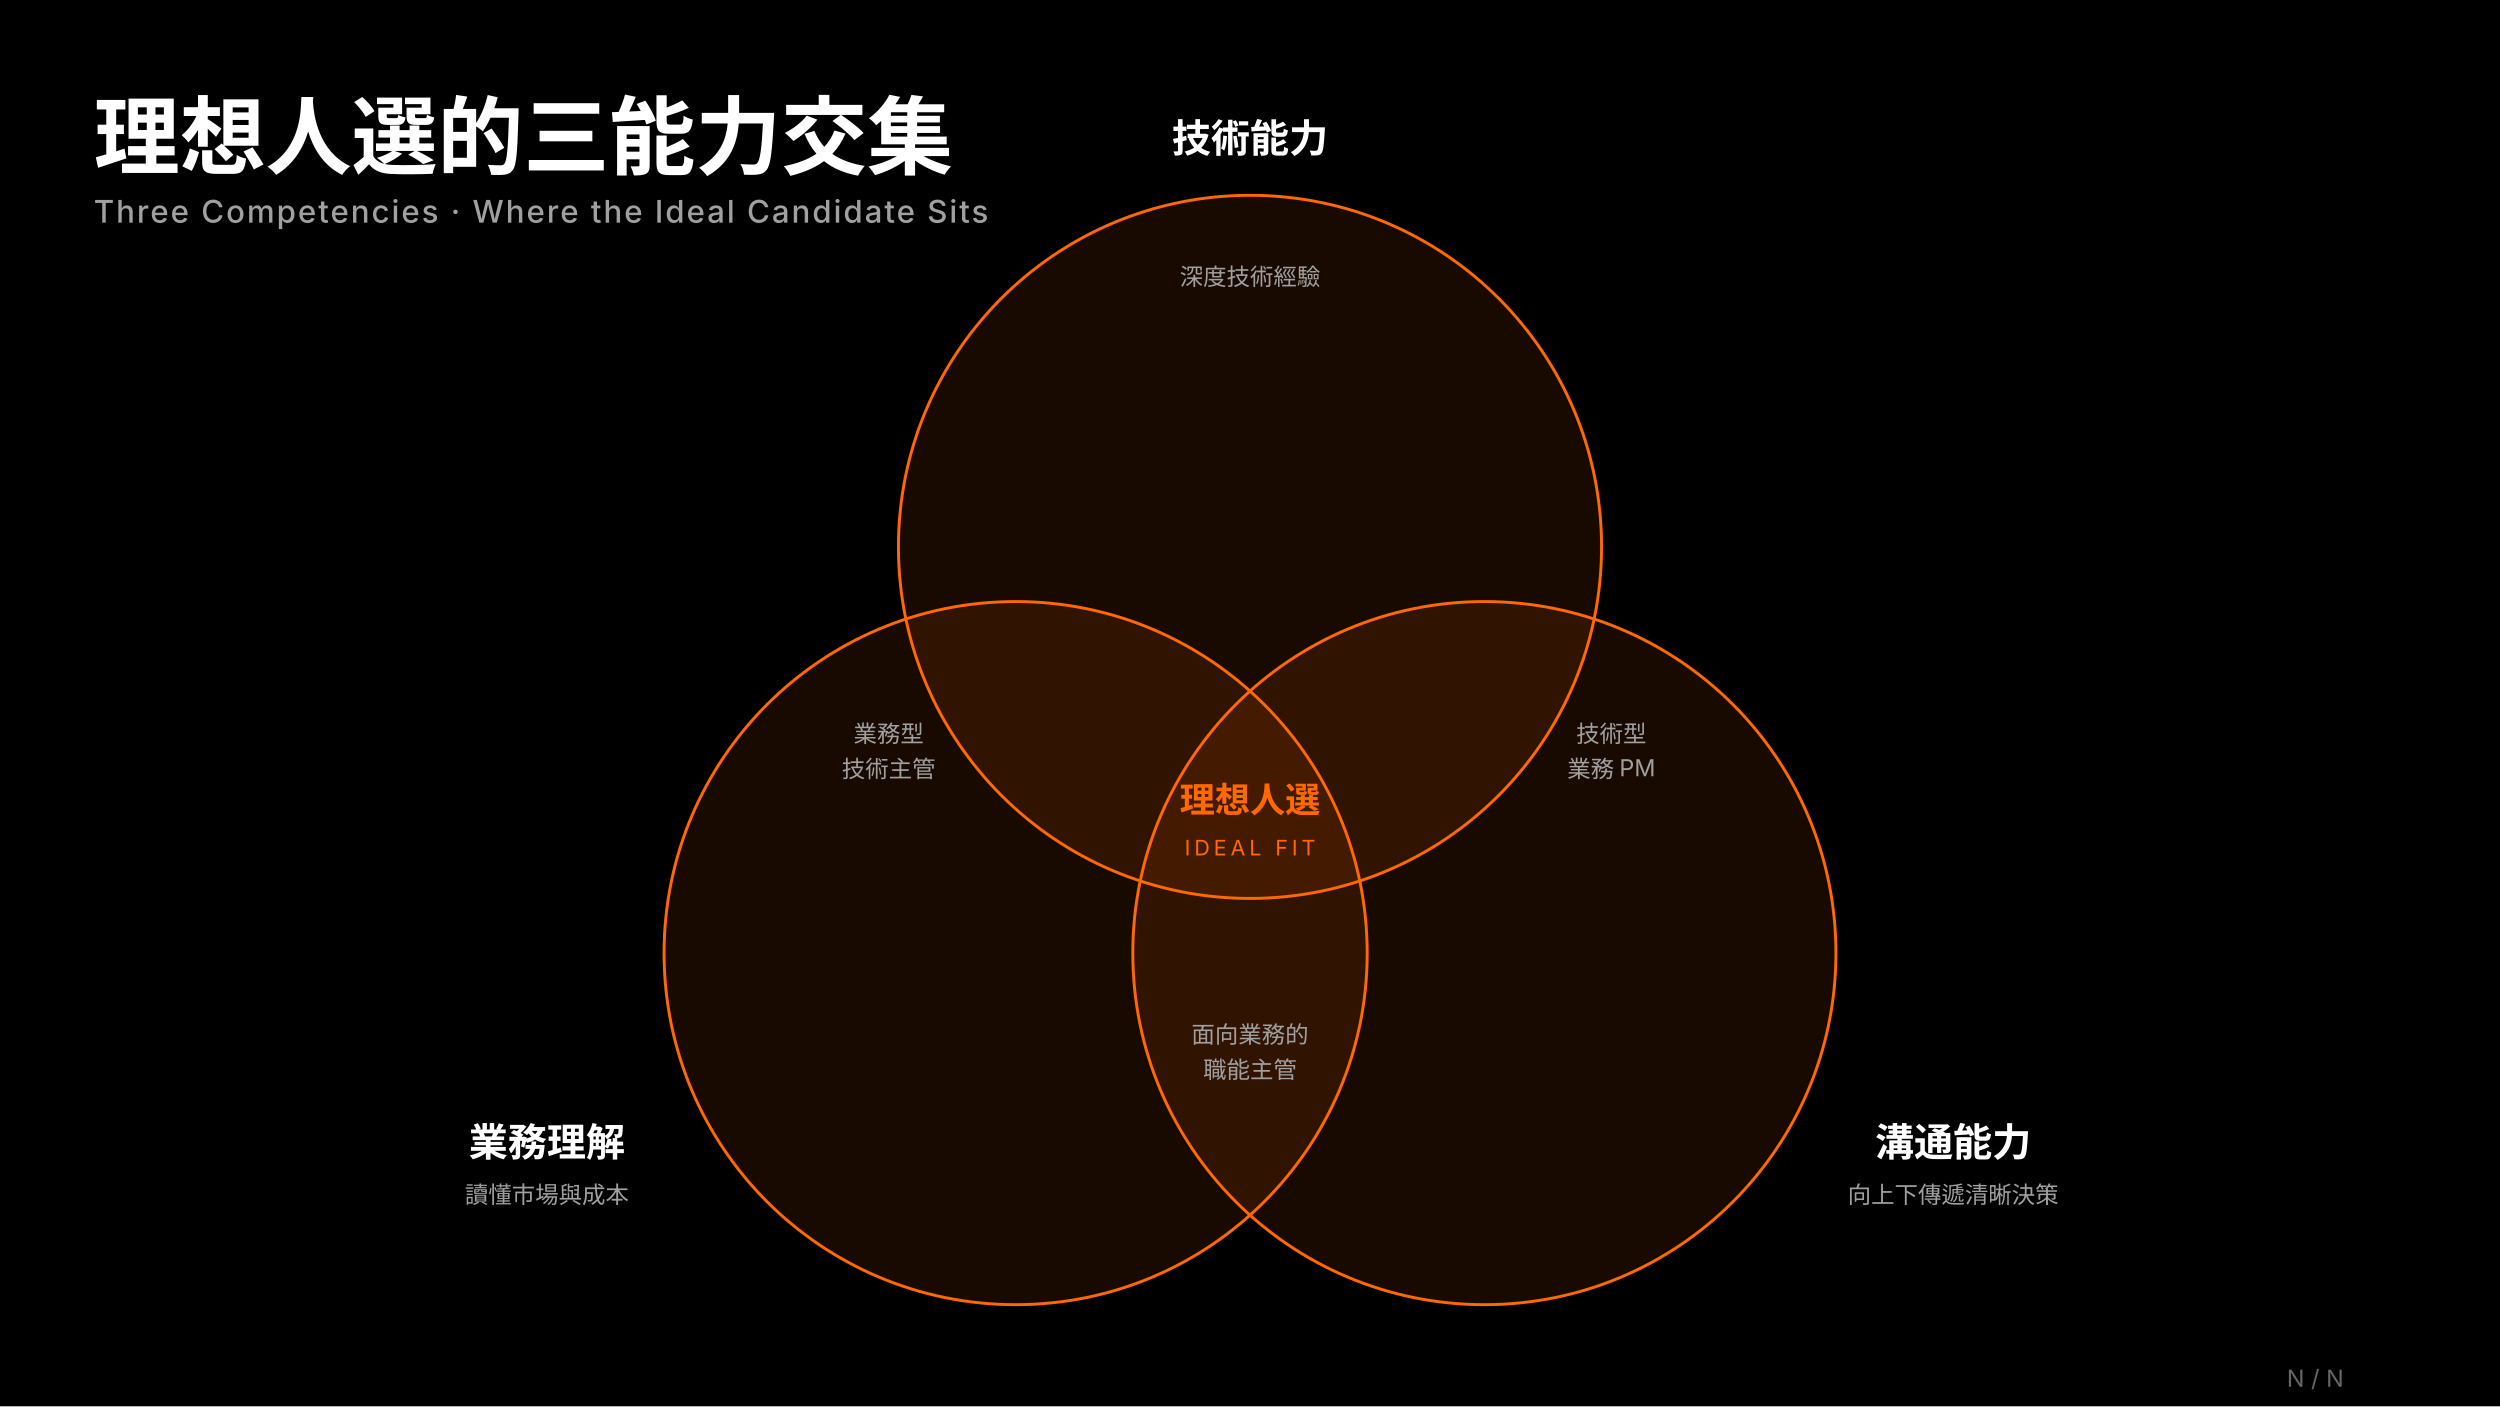
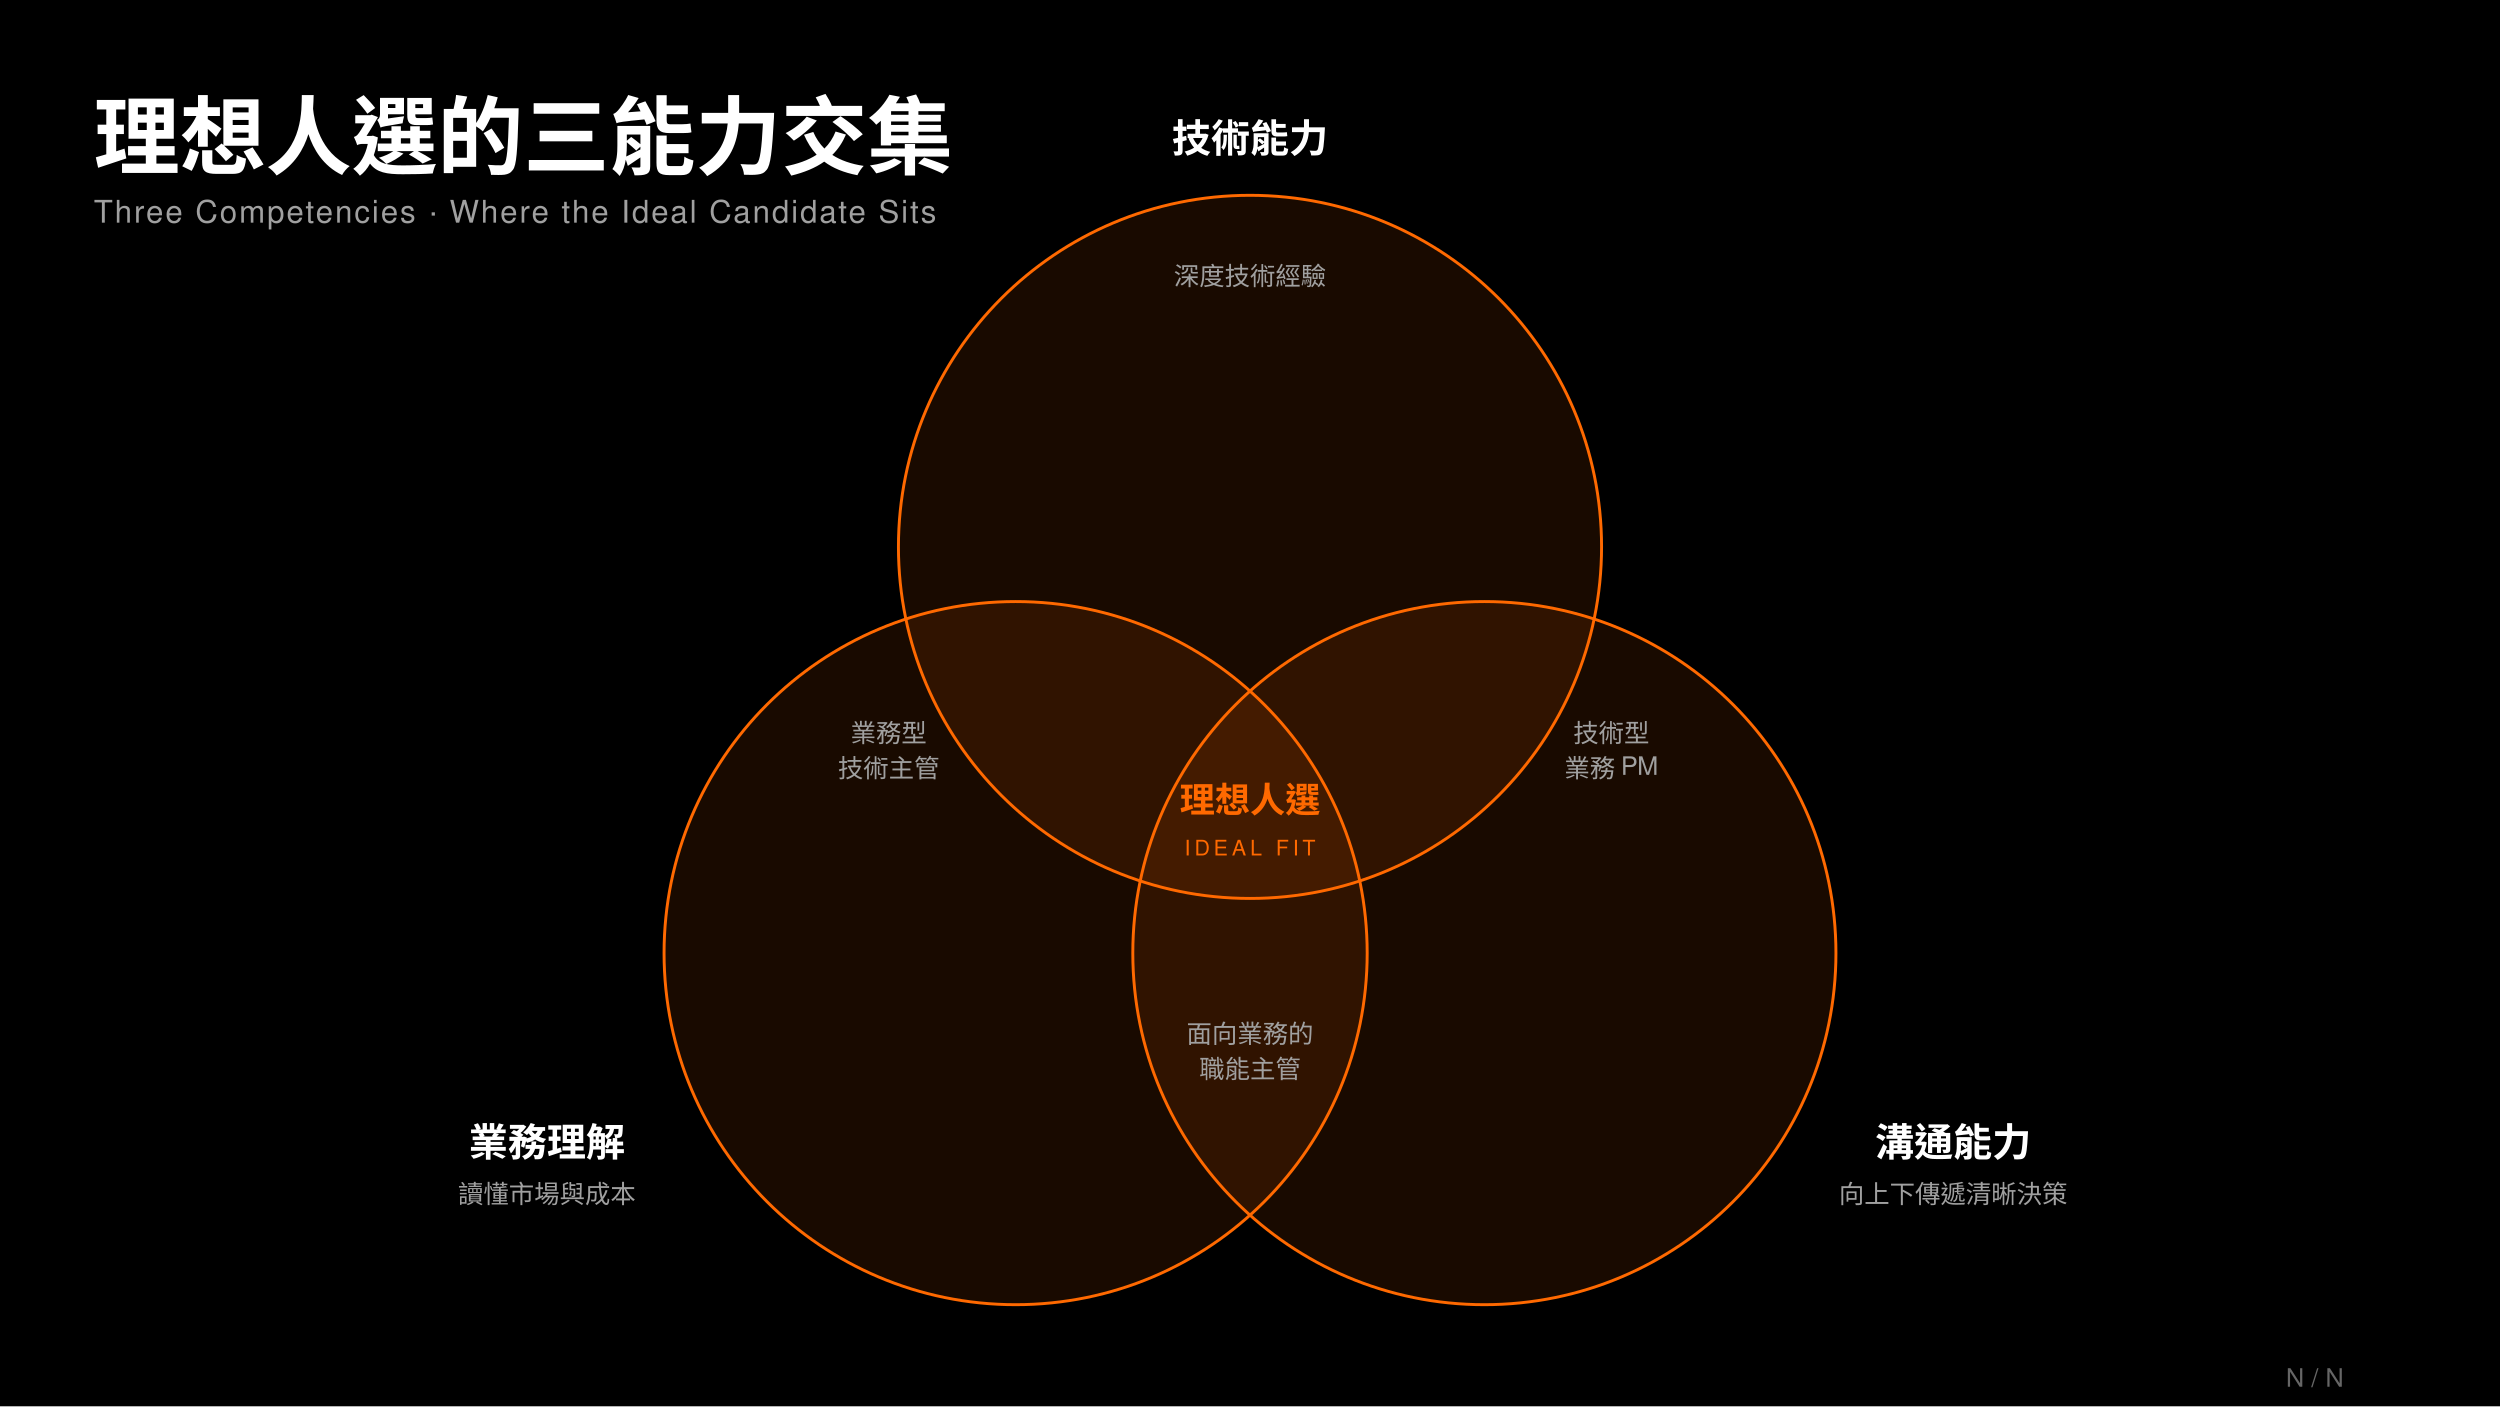
- <svg xmlns="http://www.w3.org/2000/svg" viewBox="0 0 1280 720" width="1280" height="720" font-family="'Noto Sans TC', 'PingFang TC', 'Microsoft JhengHei', Inter, system-ui, sans-serif">
+ <svg xmlns="http://www.w3.org/2000/svg" viewBox="0 0 1280 720" width="1280" height="720" font-family="Helvetica, 'Helvetica Neue', Arial, 'PingFang TC', 'Microsoft JhengHei', 'Hiragino Sans', 'Noto Sans CJK TC', 'Noto Sans TC', sans-serif">
  <rect width="1280" height="720" fill="#000000" />
  <text x="48" y="86" font-size="44" font-weight="800" fill="#FFFFFF">理想人選的三能力交集</text>
  <text x="48" y="114" font-size="16" font-weight="500" fill="#A0A0A0" letter-spacing="1">
    Three Competencies · Where the Ideal Candidate Sits
  </text>
  <circle cx="640" cy="280" r="180" fill="#FF6900" fill-opacity="0.10" stroke="#FF6900" stroke-width="1.5" />
  <circle cx="520" cy="488" r="180" fill="#FF6900" fill-opacity="0.10" stroke="#FF6900" stroke-width="1.5" />
  <circle cx="760" cy="488" r="180" fill="#FF6900" fill-opacity="0.10" stroke="#FF6900" stroke-width="1.5" />
  <text x="640" y="78" font-size="20" font-weight="800" fill="#FFFFFF" text-anchor="middle">技術能力</text>
-   <text x="640" y="146" font-size="12" fill="#A0A0A0" text-anchor="middle">深度技術經驗</text>
+   <text x="640" y="146" font-size="13" fill="#A0A0A0" text-anchor="middle">深度技術經驗</text>
  <text x="280" y="592" font-size="20" font-weight="800" fill="#FFFFFF" text-anchor="middle">業務理解</text>
-   <text x="280" y="616" font-size="12" fill="#A0A0A0" text-anchor="middle">讀懂市場與成本</text>
+   <text x="280" y="616" font-size="13" fill="#A0A0A0" text-anchor="middle">讀懂市場與成本</text>
  <text x="1000" y="592" font-size="20" font-weight="800" fill="#FFFFFF" text-anchor="middle">溝通能力</text>
-   <text x="1000" y="616" font-size="12" fill="#A0A0A0" text-anchor="middle">向上下傳遞清晰決策</text>
+   <text x="1000" y="616" font-size="13" fill="#A0A0A0" text-anchor="middle">向上下傳遞清晰決策</text>
  <text x="640" y="416" font-size="18" font-weight="800" fill="#FF6900" text-anchor="middle">理想人選</text>
  <text x="640" y="438" font-size="11" fill="#FF6900" text-anchor="middle" letter-spacing="2">IDEAL FIT</text>
-   <text x="455" y="380" font-size="12" fill="#A0A0A0" text-anchor="middle">業務型</text>
-   <text x="455" y="398" font-size="12" fill="#A0A0A0" text-anchor="middle">技術主管</text>
-   <text x="825" y="380" font-size="12" fill="#A0A0A0" text-anchor="middle">技術型</text>
-   <text x="825" y="398" font-size="12" fill="#A0A0A0" text-anchor="middle">業務 PM</text>
-   <text x="640" y="534" font-size="12" fill="#A0A0A0" text-anchor="middle">面向業務的</text>
-   <text x="640" y="552" font-size="12" fill="#A0A0A0" text-anchor="middle">職能主管</text>
-   <text x="1200" y="710" font-size="12" fill="#666666" text-anchor="end">N / N</text>
+   <text x="455" y="380" font-size="13" fill="#A0A0A0" text-anchor="middle">業務型</text>
+   <text x="455" y="398" font-size="13" fill="#A0A0A0" text-anchor="middle">技術主管</text>
+   <text x="825" y="380" font-size="13" fill="#A0A0A0" text-anchor="middle">技術型</text>
+   <text x="825" y="398" font-size="13" fill="#A0A0A0" text-anchor="middle">業務 PM</text>
+   <text x="640" y="534" font-size="13" fill="#A0A0A0" text-anchor="middle">面向業務的</text>
+   <text x="640" y="552" font-size="13" fill="#A0A0A0" text-anchor="middle">職能主管</text>
+   <text x="1200" y="710" font-size="13" fill="#666666" text-anchor="end">N / N</text>
</svg>
